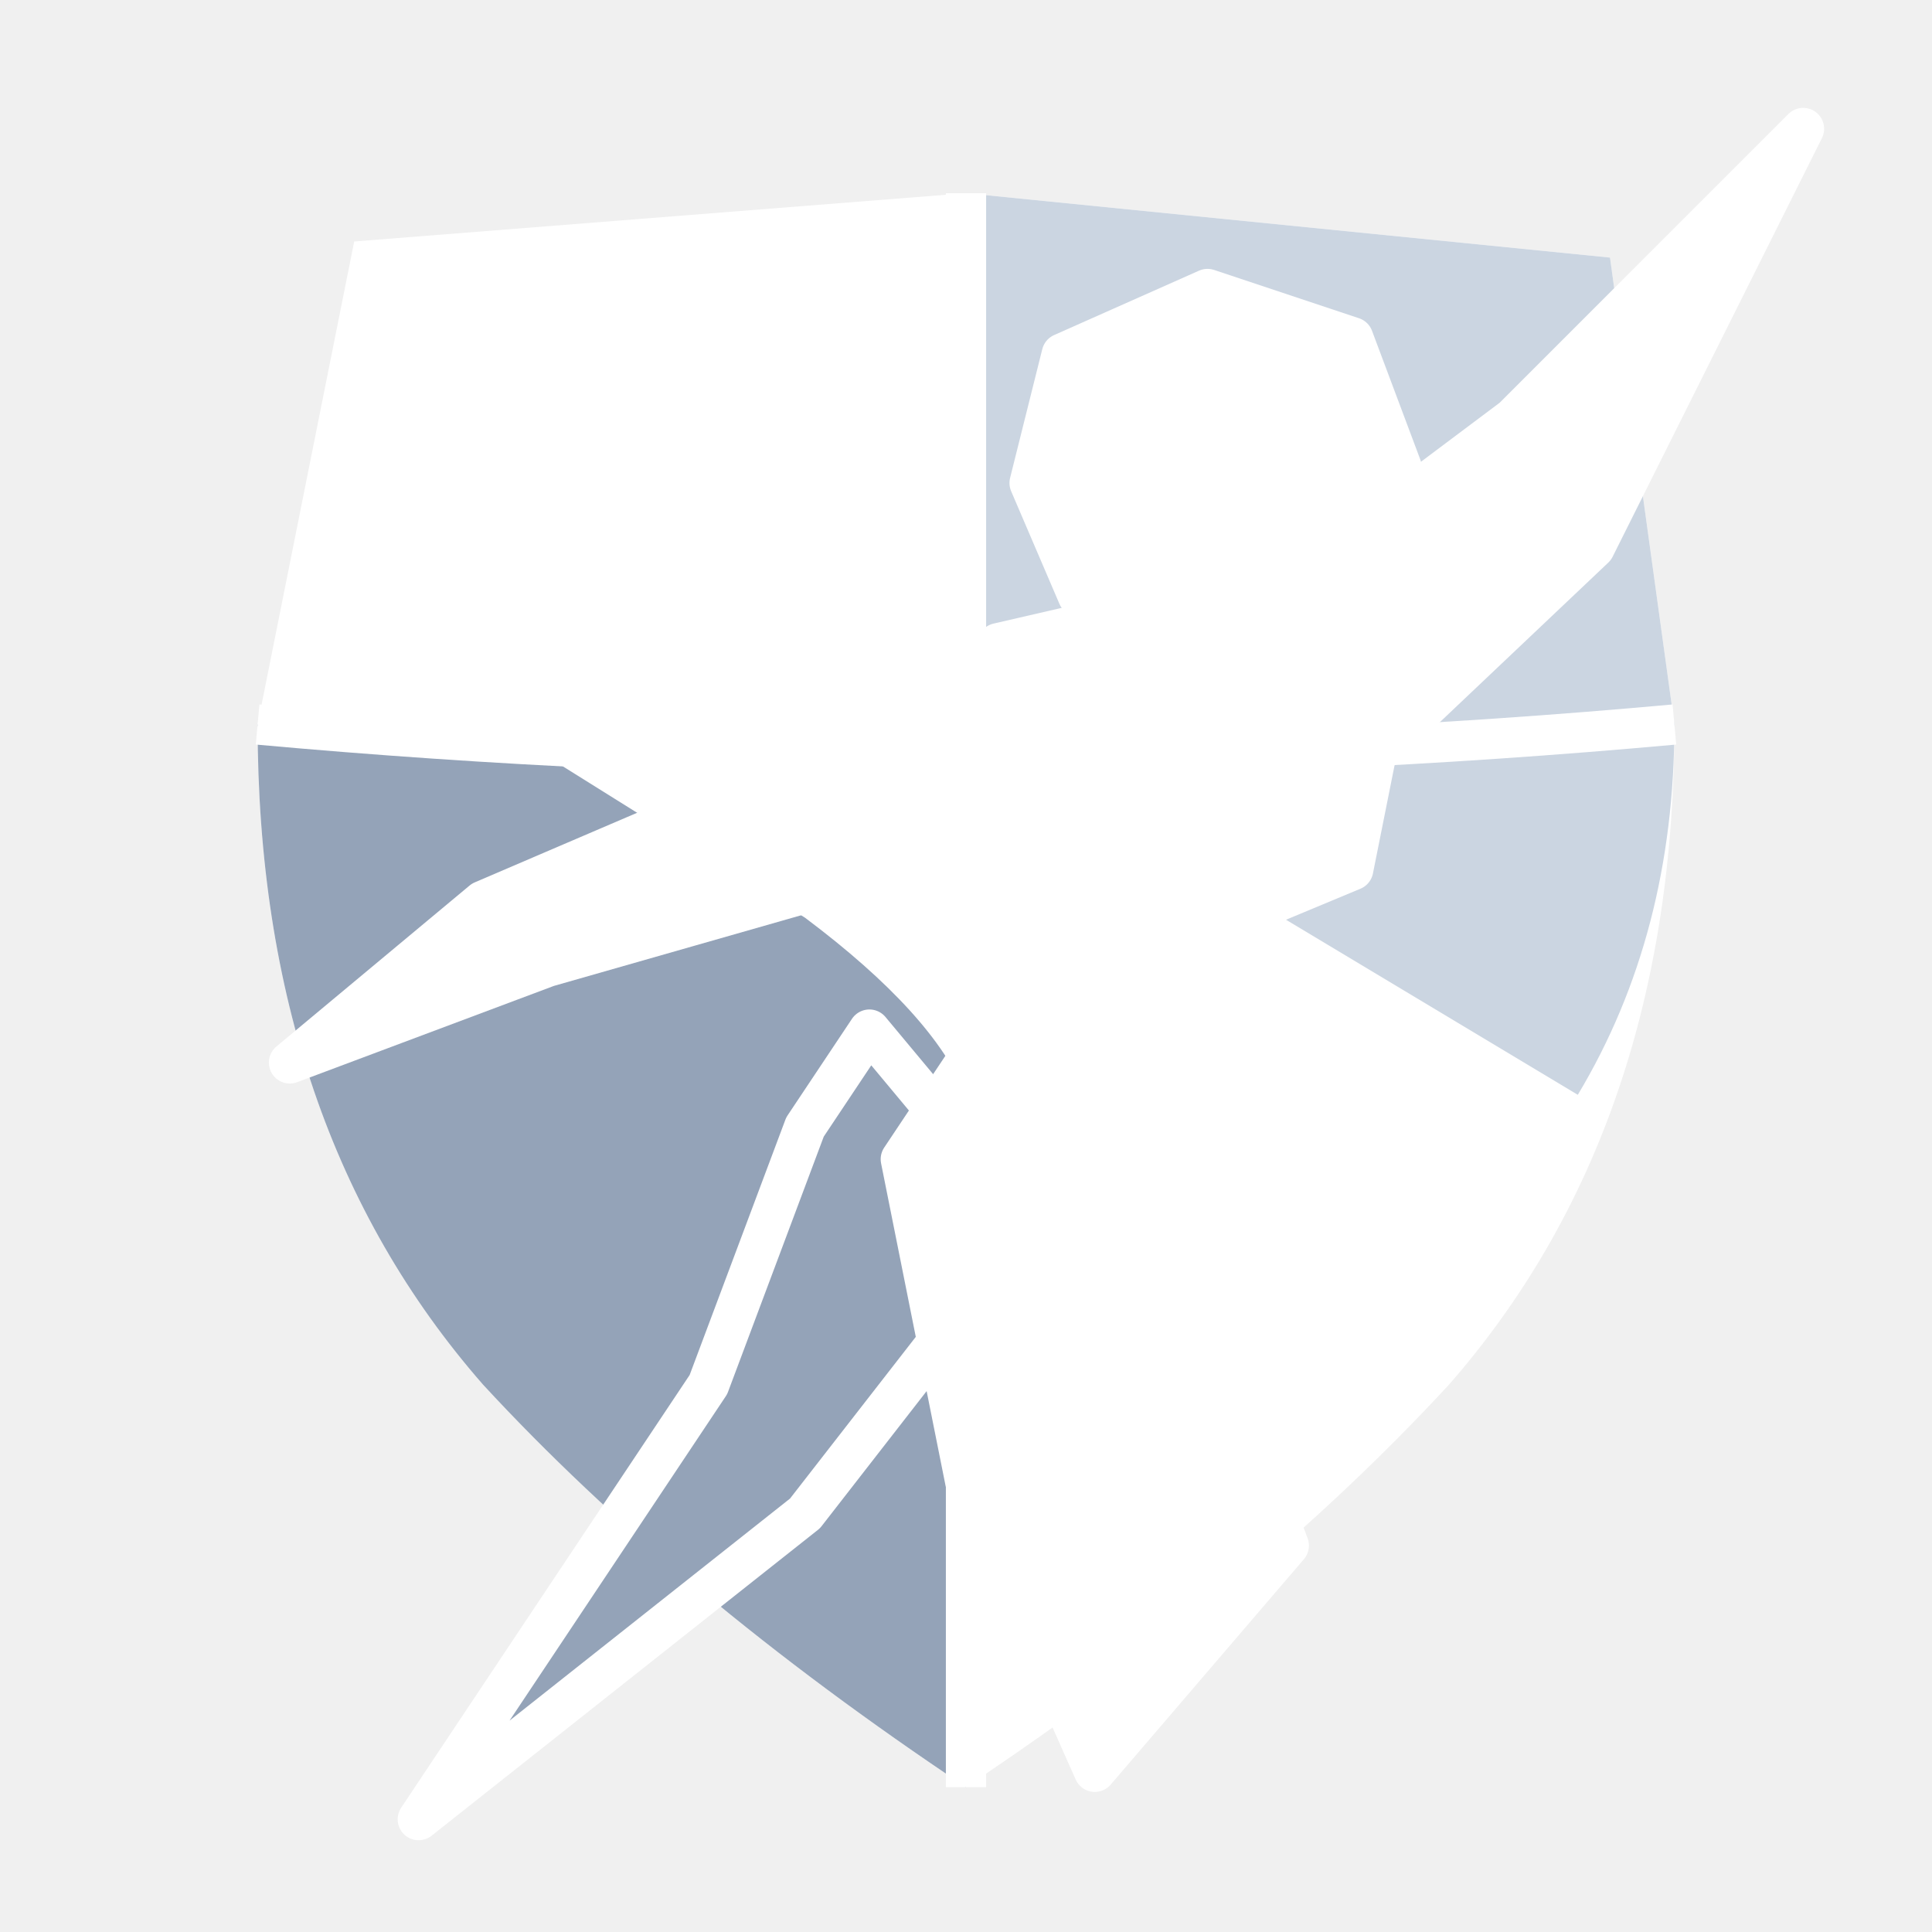
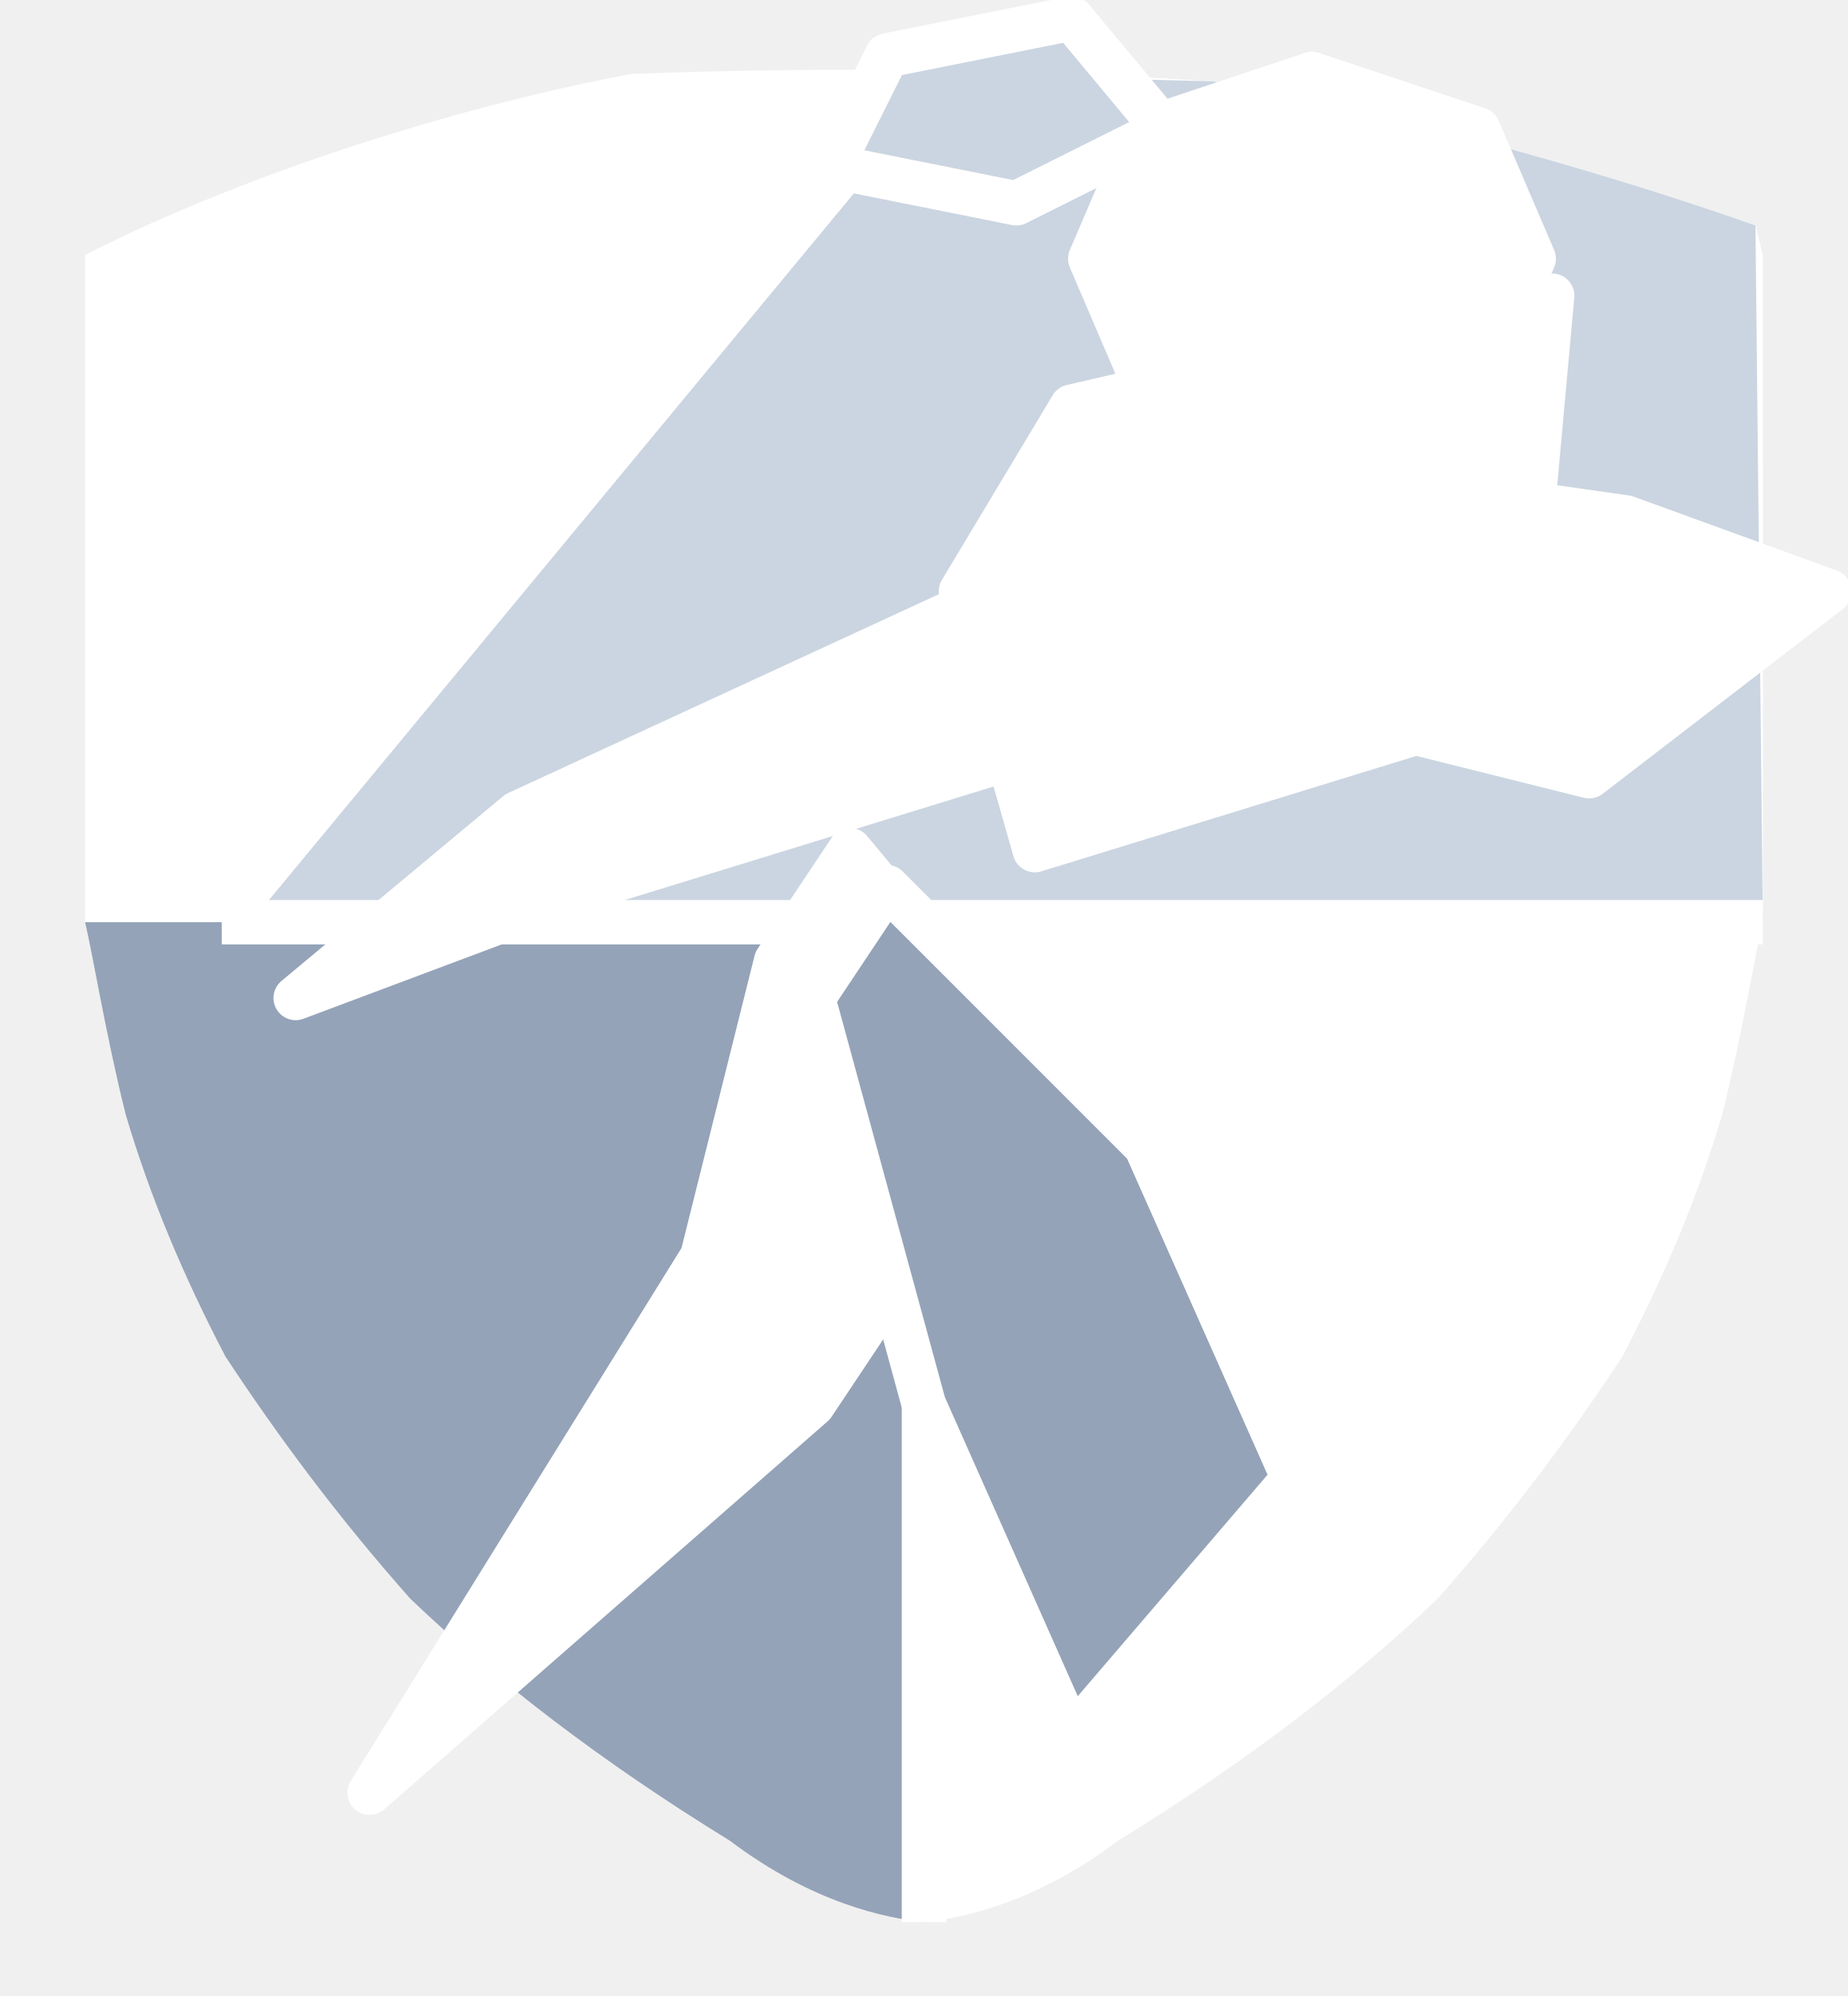
- <svg xmlns="http://www.w3.org/2000/svg" viewBox="0 0 120 120" width="120" height="120" role="img" aria-label="Apex Sports Club">
-   <path d="M22 15 L60 12 L100 16 L104 45 Q104 70 90 86 Q78 99 60 111 Q42 99 30 86 Q16 70 16 45 Z" fill="#ffffff" />
-   <path d="M60 12 L100 16 L104 45 Q104 58 98 68 L78 56 Q66 48 60 48 Z" fill="#cbd5e1" />
-   <path d="M16 45 L34 47 L50 57 Q58 63 60 68 L60 111 Q42 99 30 86 Q16 70 16 45 Z" fill="#94a3b8" />
-   <path d="M60 12 L60 111" stroke="#ffffff" stroke-width="2.5" fill="none" />
-   <path d="M16 45 Q60 49 104 45" stroke="#ffffff" stroke-width="2.5" fill="none" />
-   <g stroke="#ffffff" stroke-width="2.6" stroke-linejoin="round">
-     <polygon points="66,22 75,18 84,21 87,29 85,37 76,41 67,37 64,30" fill="#ffffff" />
-     <polygon points="62,40 88,34 84,54 60,64 56,52" fill="#ffffff" />
-     <polygon points="70,44 94,26 112,8 99,34 80,52" fill="#ffffff" />
-     <polygon points="58,44 30,56 18,66 34,60 62,52" fill="#ffffff" />
-     <polygon points="54,64 64,76 50,94 26,113 44,86 50,70" fill="#94a3b8" />
-     <polygon points="60,66 74,80 80,96 68,110 60,92 56,72" fill="#ffffff" />
+ <svg xmlns="http://www.w3.org/2000/svg" viewBox="0 0 100 108" width="100" height="108" role="img" aria-label="Apex Sports Club">
+   <path d="M 34.2 4.0            Q 50 3.4 65.6 4.4            C 73 5.5 86 9 95.0 12.2            L 95.4 13.8            L 95.4 49.9            C 95.0 51.5 94.3 55.9 93.2 60.3            C 91.9 64.7 90.1 69.0 87.8 73.4            C 84.9 77.8 81.7 82.1 77.8 86.5            C 73.2 90.9 67.5 95.3 60.5 99.6            C 56 103 52 103.8 50 104            C 48 103.8 44 103 39.5 99.6            C 32.5 95.3 26.8 90.9 22.2 86.5            C 18.3 82.1 15.1 77.8 12.2 73.4            C 9.9 69.0 8.1 64.7 6.8 60.3            C 5.7 55.9 5.0 51.5 4.6 49.9            L 4.6 13.8            C 14 9 26 5.5 34.2 4.0 Z" fill="#ffffff" />
+   <path d="M 50 4 L 65.6 4.4 C 73 5.5 86 9 95 12.2 L 95.4 49.9 L 12 49.9 Z" fill="#cbd5e1" />
+   <path d="M 12 49.9 L 50 49.9 L 50 104 C 48 103.8 44 103 39.5 99.6            C 32.5 95.3 26.8 90.9 22.2 86.5 C 18.3 82.1 15.1 77.8 12.2 73.4            C 9.9 69.0 8.1 64.7 6.8 60.3 C 5.7 55.9 5.0 51.5 4.6 49.9 Z" fill="#94a3b8" />
+   <path d="M 50 4 L 12 49.9" stroke="#ffffff" stroke-width="2.4" fill="none" />
+   <path d="M 12 49.9 L 95.4 49.9" stroke="#ffffff" stroke-width="2.4" fill="none" />
+   <path d="M 50 49.9 L 50 104" stroke="#ffffff" stroke-width="2.4" fill="none" />
+   <g stroke="#ffffff" stroke-width="2.4" stroke-linejoin="round">
+     <polygon points="62,7 71,4 80,7 83,14 80,21 71,24 62,21 59,14" fill="#ffffff" />
+     <polygon points="58,22 84,16 82,38 56,46 52,32" fill="#ffffff" />
+     <polygon points="60,24 88,28 99,32 86,42 62,36" fill="#ffffff" />
+     <polygon points="48,3 58,1 63,7 55,11 45,9" fill="#cbd5e1" />
+     <polygon points="54,32 28,44 16,54 32,48 58,40" fill="#ffffff" />
+     <polygon points="46,46 56,58 44,76 20,97 38,68 42,52" fill="#ffffff" />
+     <polygon points="48,48 62,62 70,80 58,94 50,76 44,54" fill="#94a3b8" />
  </g>
</svg>
